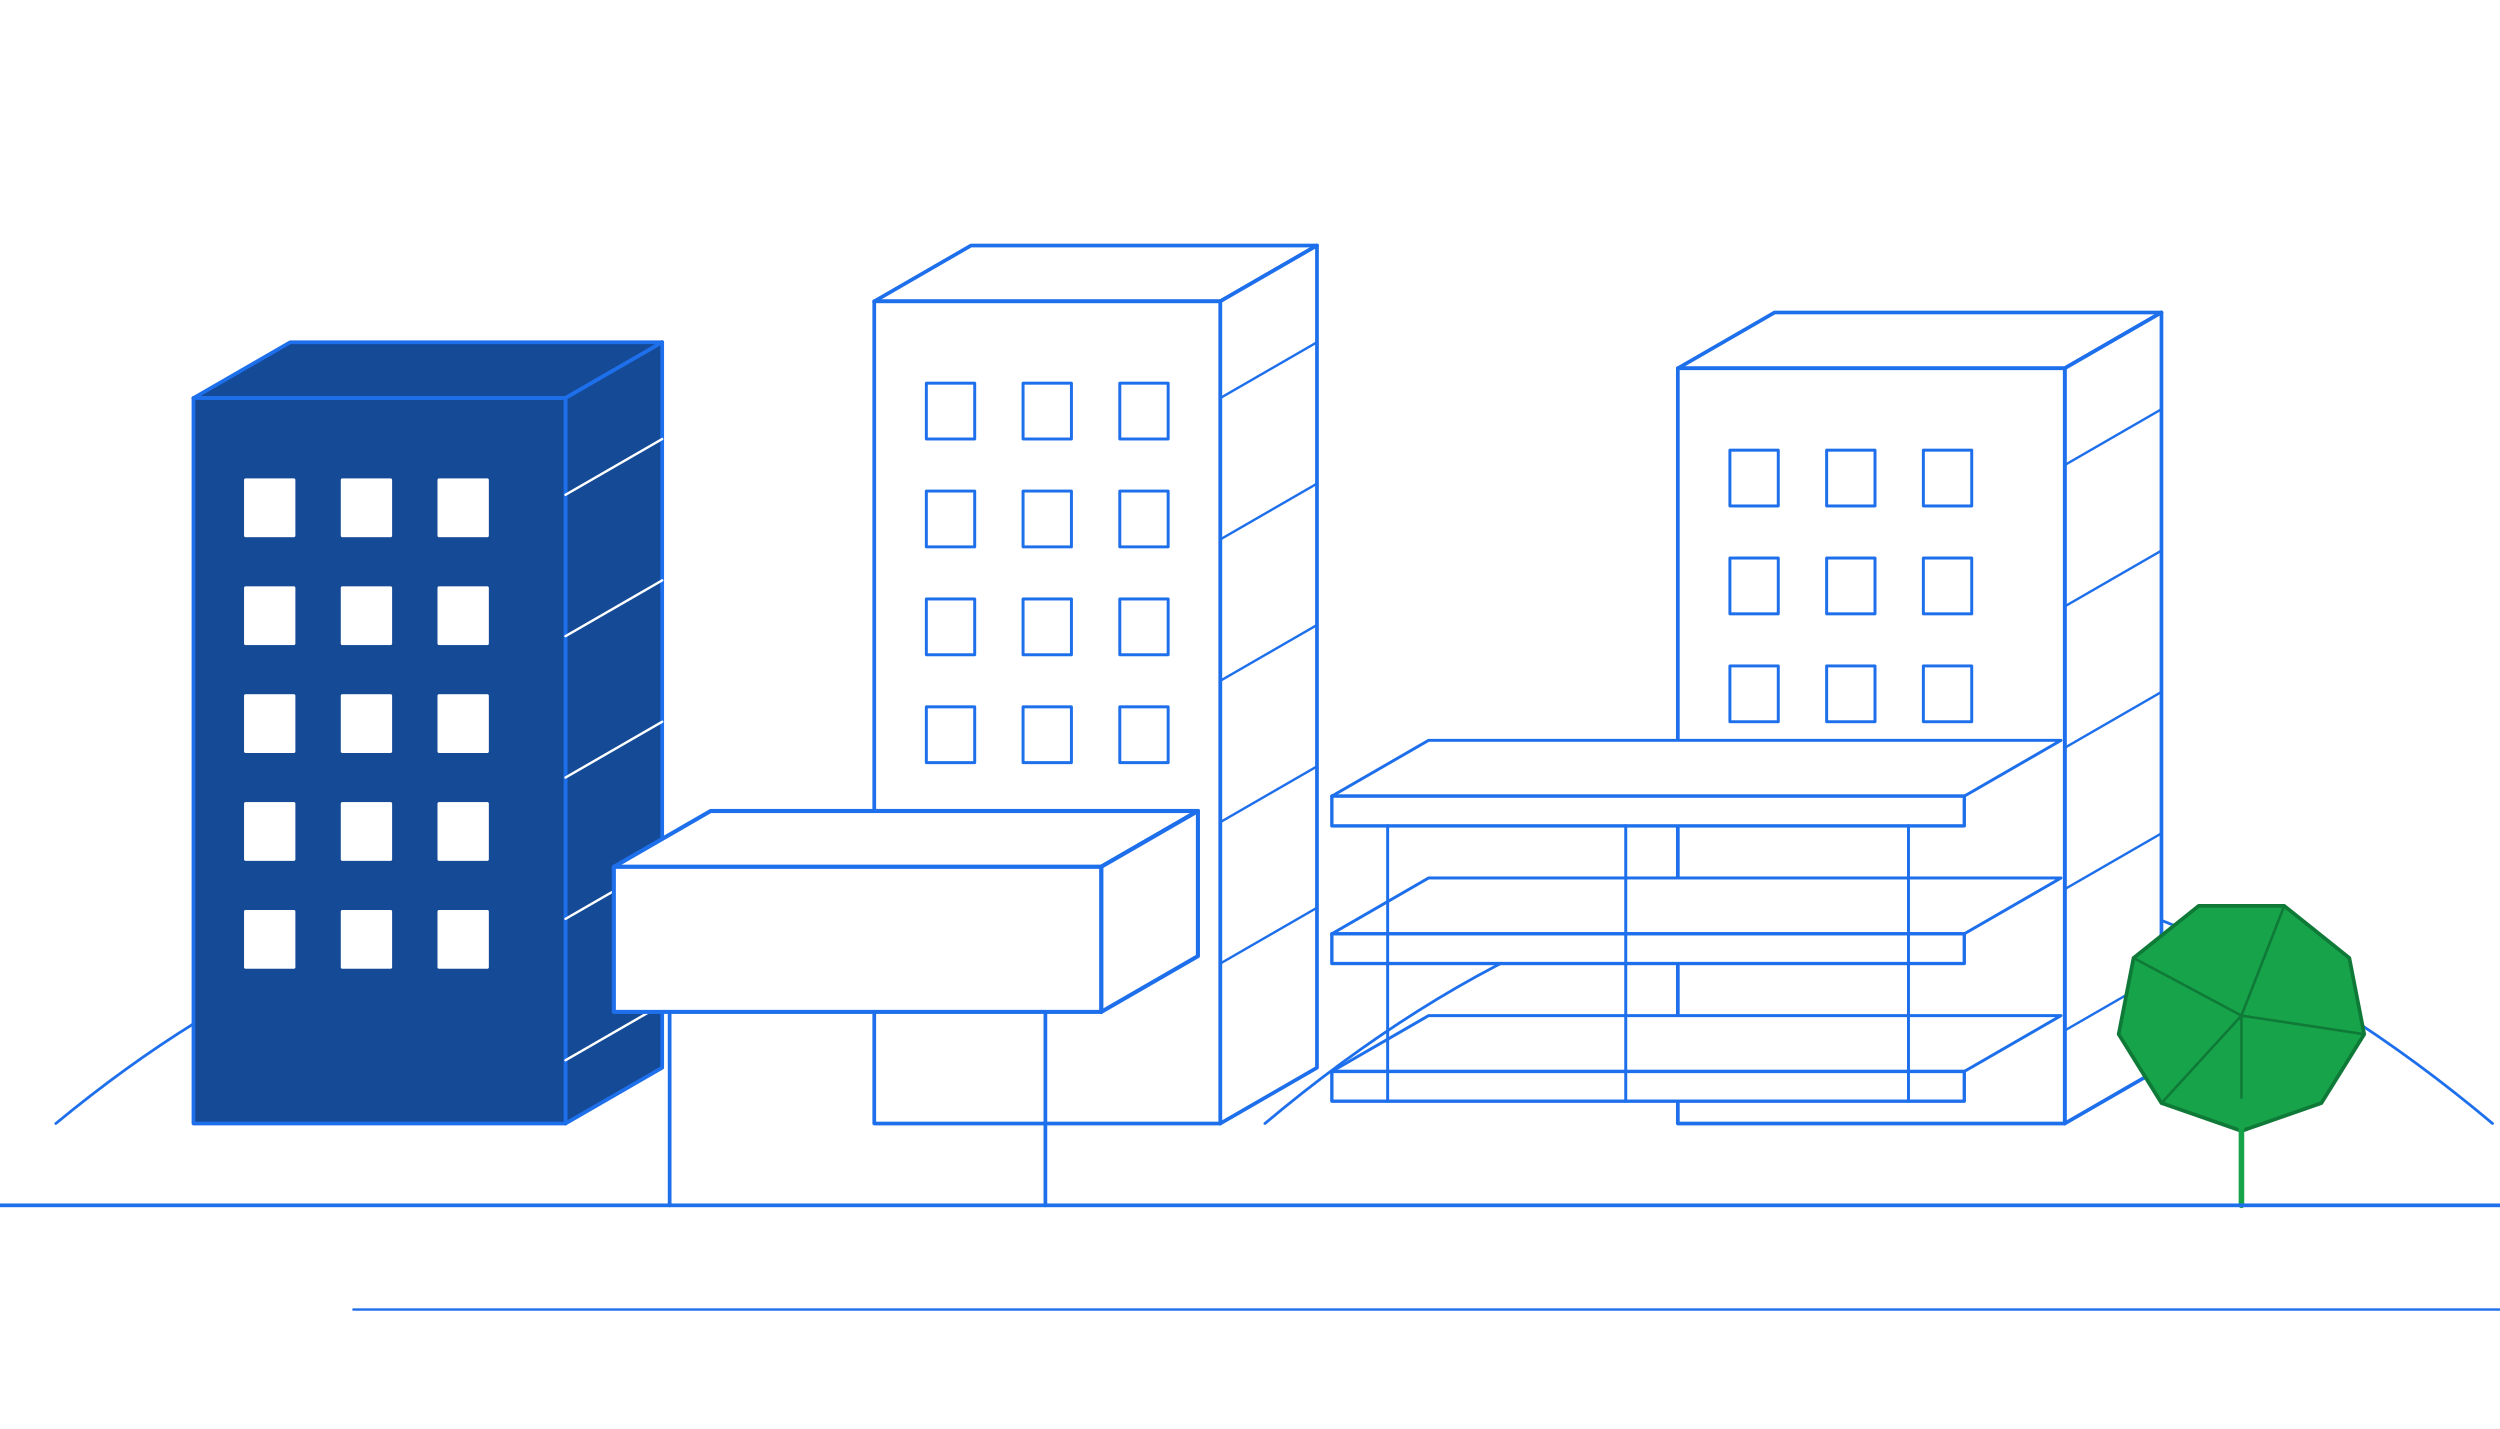
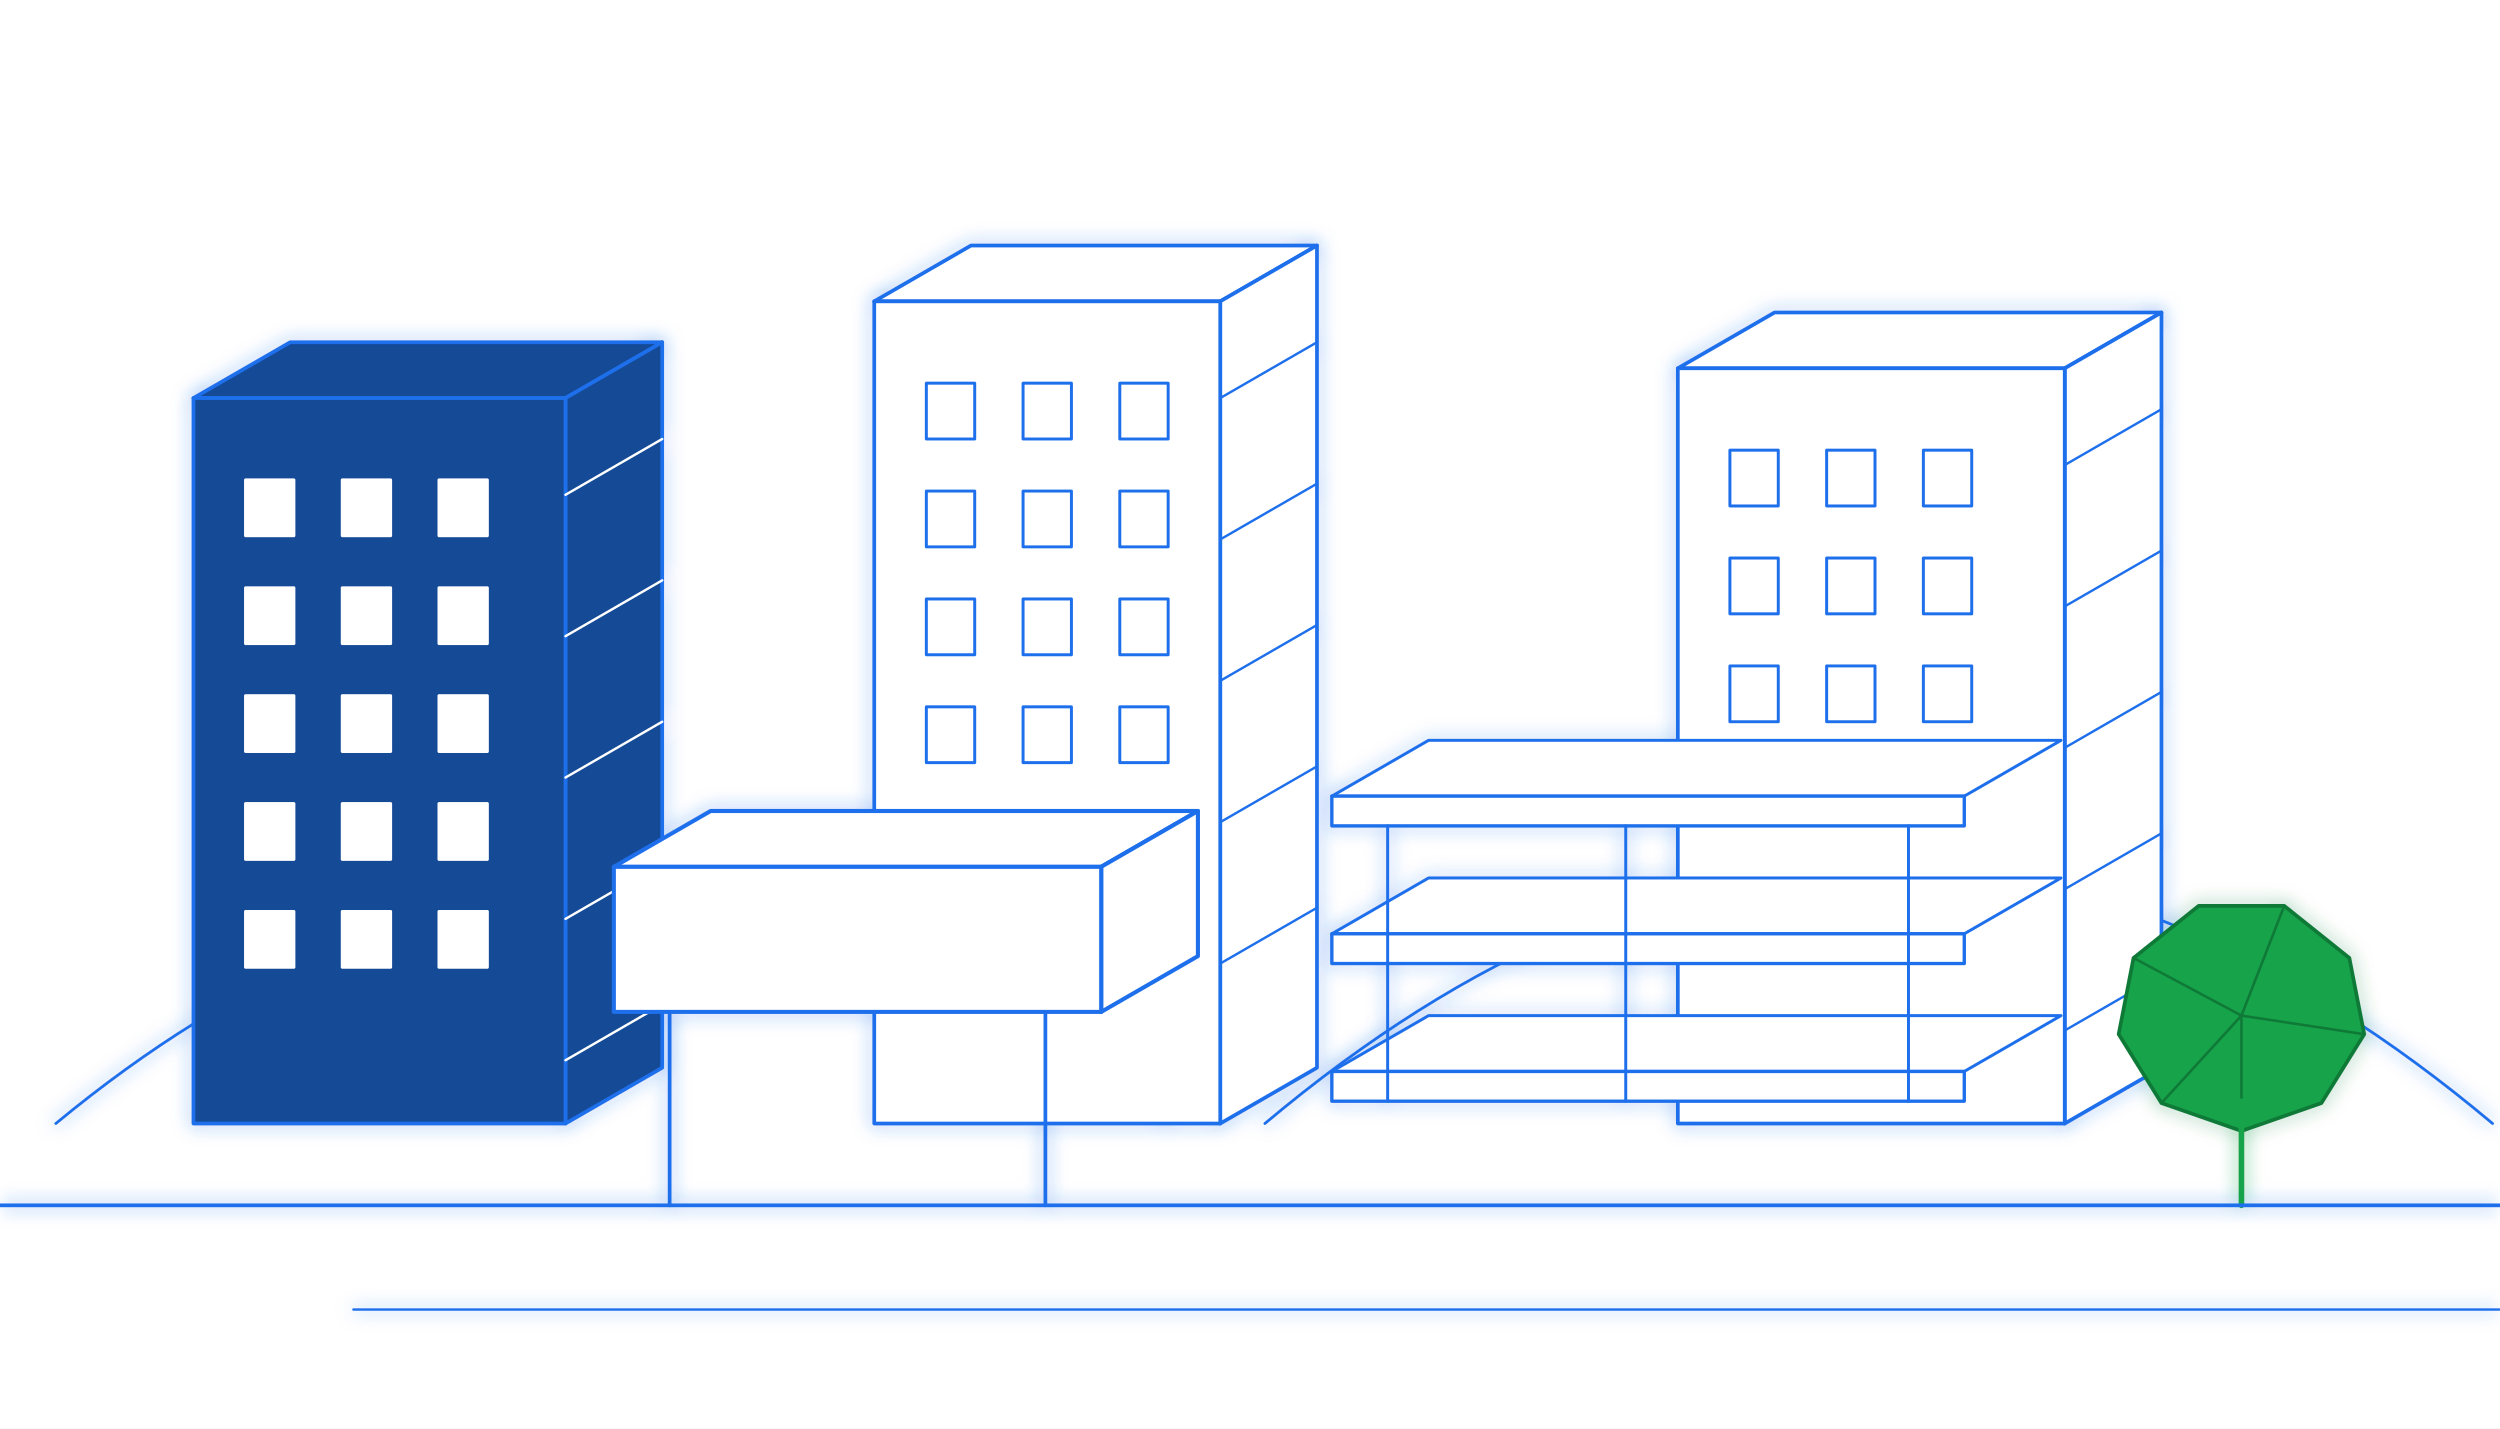
<svg xmlns="http://www.w3.org/2000/svg" viewBox="0 0 1344 768" width="1344" height="768" role="img">
+   <defs>
+     <filter id="halo" x="-4%" y="-4%" width="108%" height="108%">
+       <feGaussianBlur stdDeviation="5" />
+     </filter>
+   </defs>
  <rect width="1344" height="768" fill="#fff" />
+   <g stroke="#1E6FEB" fill="none" stroke-linejoin="round" stroke-linecap="round" filter="url(#halo)" opacity=".75">
+     <path d="M30,604 Q330,356.2 630,604" stroke-width="1.5" />
+     <path d="M680,604 Q1010,326.8 1340,604" stroke-width="1.5" />
+     <path d="M104,214 l52,-30 h200 l-52,30 Z" stroke-width="2.0" />
+     <path d="M304,214 l52,-30 v390 l-52,30 Z" stroke-width="2.0" />
+     <path d="M104,214 h200 v390 h-200 Z" stroke-width="2.0" />
+     <rect x="132" y="258" width="26" height="30" stroke-width="1.6" stroke="#fff" />
+     <rect x="132" y="316" width="26" height="30" stroke-width="1.6" stroke="#fff" />
+     <rect x="132" y="374" width="26" height="30" stroke-width="1.6" stroke="#fff" />
+     <rect x="132" y="432" width="26" height="30" stroke-width="1.6" stroke="#fff" />
+     <rect x="132" y="490" width="26" height="30" stroke-width="1.6" stroke="#fff" />
+     <rect x="184" y="258" width="26" height="30" stroke-width="1.6" stroke="#fff" />
+     <rect x="184" y="316" width="26" height="30" stroke-width="1.6" stroke="#fff" />
+     <rect x="184" y="374" width="26" height="30" stroke-width="1.6" stroke="#fff" />
+     <rect x="184" y="432" width="26" height="30" stroke-width="1.6" stroke="#fff" />
+     <rect x="184" y="490" width="26" height="30" stroke-width="1.6" stroke="#fff" />
+     <rect x="236" y="258" width="26" height="30" stroke-width="1.6" stroke="#fff" />
+     <rect x="236" y="316" width="26" height="30" stroke-width="1.6" stroke="#fff" />
+     <rect x="236" y="374" width="26" height="30" stroke-width="1.6" stroke="#fff" />
+     <rect x="236" y="432" width="26" height="30" stroke-width="1.6" stroke="#fff" />
+     <rect x="236" y="490" width="26" height="30" stroke-width="1.6" stroke="#fff" />
+     <line x1="304" y1="266" x2="356" y2="236" stroke-width="1.3" stroke="#fff" />
+     <line x1="304" y1="342" x2="356" y2="312" stroke-width="1.3" stroke="#fff" />
+     <line x1="304" y1="418" x2="356" y2="388" stroke-width="1.3" stroke="#fff" />
+     <line x1="304" y1="494" x2="356" y2="464" stroke-width="1.3" stroke="#fff" />
+     <line x1="304" y1="570" x2="356" y2="540" stroke-width="1.3" stroke="#fff" />
+     <path d="M470,162 l52,-30 h186 l-52,30 Z" stroke-width="2.0" />
+     <path d="M656,162 l52,-30 v442 l-52,30 Z" stroke-width="2.0" />
+     <path d="M470,162 h186 v442 h-186 Z" stroke-width="2.0" />
+     <rect x="498" y="206" width="26" height="30" stroke-width="1.6" />
+     <rect x="498" y="264" width="26" height="30" stroke-width="1.6" />
+     <rect x="498" y="322" width="26" height="30" stroke-width="1.6" />
+     <rect x="498" y="380" width="26" height="30" stroke-width="1.6" />
+     <rect x="550" y="206" width="26" height="30" stroke-width="1.6" />
+     <rect x="550" y="264" width="26" height="30" stroke-width="1.6" />
+     <rect x="550" y="322" width="26" height="30" stroke-width="1.6" />
+     <rect x="550" y="380" width="26" height="30" stroke-width="1.6" />
+     <rect x="602" y="206" width="26" height="30" stroke-width="1.6" />
+     <rect x="602" y="264" width="26" height="30" stroke-width="1.6" />
+     <rect x="602" y="322" width="26" height="30" stroke-width="1.6" />
+     <rect x="602" y="380" width="26" height="30" stroke-width="1.6" />
+     <line x1="656" y1="214" x2="708" y2="184" stroke-width="1.3" />
+     <line x1="656" y1="290" x2="708" y2="260" stroke-width="1.3" />
+     <line x1="656" y1="366" x2="708" y2="336" stroke-width="1.3" />
+     <line x1="656" y1="442" x2="708" y2="412" stroke-width="1.3" />
+     <line x1="656" y1="518" x2="708" y2="488" stroke-width="1.3" />
+     <path d="M902,198 l52,-30 h208 l-52,30 Z" stroke-width="2.0" />
+     <path d="M1110,198 l52,-30 v406 l-52,30 Z" stroke-width="2.0" />
+     <path d="M902,198 h208 v406 h-208 Z" stroke-width="2.0" />
+     <rect x="930" y="242" width="26" height="30" stroke-width="1.6" />
+     <rect x="930" y="300" width="26" height="30" stroke-width="1.6" />
+     <rect x="930" y="358" width="26" height="30" stroke-width="1.6" />
+     <rect x="982" y="242" width="26" height="30" stroke-width="1.6" />
+     <rect x="982" y="300" width="26" height="30" stroke-width="1.6" />
+     <rect x="982" y="358" width="26" height="30" stroke-width="1.6" />
+     <rect x="1034" y="242" width="26" height="30" stroke-width="1.6" />
+     <rect x="1034" y="300" width="26" height="30" stroke-width="1.6" />
+     <rect x="1034" y="358" width="26" height="30" stroke-width="1.6" />
+     <line x1="1110" y1="250" x2="1162" y2="220" stroke-width="1.3" />
+     <line x1="1110" y1="326" x2="1162" y2="296" stroke-width="1.3" />
+     <line x1="1110" y1="402" x2="1162" y2="372" stroke-width="1.3" />
+     <line x1="1110" y1="478" x2="1162" y2="448" stroke-width="1.3" />
+     <line x1="1110" y1="554" x2="1162" y2="524" stroke-width="1.3" />
+     <path d="M716,428 l52,-30 h340 l-52,30 Z" stroke-width="1.6" />
+     <path d="M716,428 h340 v16 h-340 Z" stroke-width="1.8" />
+     <path d="M716,502 l52,-30 h340 l-52,30 Z" stroke-width="1.6" />
+     <path d="M716,502 h340 v16 h-340 Z" stroke-width="1.8" />
+     <path d="M716,576 l52,-30 h340 l-52,30 Z" stroke-width="1.6" />
+     <path d="M716,576 h340 v16 h-340 Z" stroke-width="1.8" />
+     <line x1="746" y1="444" x2="746" y2="592" stroke-width="1.6" />
+     <line x1="874" y1="444" x2="874" y2="592" stroke-width="1.6" />
+     <line x1="1026" y1="444" x2="1026" y2="592" stroke-width="1.6" />
+     <path d="M330,466 l52,-30 h262 l-52,30 Z" stroke-width="2.2" />
+     <path d="M592,466 l52,-30 v78 l-52,30 Z" stroke-width="2.2" />
+     <path d="M330,466 h262 v78 h-262 Z" stroke-width="2.2" />
+     <line x1="360" y1="544" x2="360" y2="648" stroke-width="2.0" />
+     <line x1="562" y1="544" x2="562" y2="648" stroke-width="2.0" />
+     <path d="M1205,608 L1248,593 L1271,556 L1263,515 L1228,487 L1182,487 L1147,515 L1139,556 L1162,593 Z" stroke-width="2.0" stroke="#0F7A37" />
+     <line x1="1205" y1="546" x2="1205" y2="608" stroke-width="1.4" stroke="#0F7A37" />
+     <line x1="1205" y1="546" x2="1271" y2="556" stroke-width="1.4" stroke="#0F7A37" />
+     <line x1="1205" y1="546" x2="1228" y2="487" stroke-width="1.4" stroke="#0F7A37" />
+     <line x1="1205" y1="546" x2="1147" y2="515" stroke-width="1.4" stroke="#0F7A37" />
+     <line x1="1205" y1="546" x2="1162" y2="593" stroke-width="1.4" stroke="#0F7A37" />
+     <line x1="1205" y1="592" x2="1205" y2="648" stroke-width="3.0" stroke="#16A34A" />
+     <line x1="0" y1="648" x2="1344" y2="648" stroke-width="2.0" />
+     <line x1="190" y1="704" x2="1344" y2="704" stroke-width="1.3" />
+   </g>
  <g stroke="#1E6FEB" fill="none" stroke-linejoin="round" stroke-linecap="round">
    <path d="M30,604 Q330,356.2 630,604" fill="none" stroke-width="1.5" />
    <path d="M680,604 Q1010,326.8 1340,604" fill="none" stroke-width="1.5" />
    <path d="M104,214 l52,-30 h200 l-52,30 Z" fill="#144A96" stroke-width="2.0" />
    <path d="M304,214 l52,-30 v390 l-52,30 Z" fill="#144A96" stroke-width="2.0" />
    <path d="M104,214 h200 v390 h-200 Z" fill="#144A96" stroke-width="2.0" />
    <rect x="132" y="258" width="26" height="30" fill="#fff" stroke-width="1.6" stroke="#fff" />
    <rect x="132" y="316" width="26" height="30" fill="#fff" stroke-width="1.6" stroke="#fff" />
    <rect x="132" y="374" width="26" height="30" fill="#fff" stroke-width="1.6" stroke="#fff" />
    <rect x="132" y="432" width="26" height="30" fill="#fff" stroke-width="1.6" stroke="#fff" />
    <rect x="132" y="490" width="26" height="30" fill="#fff" stroke-width="1.6" stroke="#fff" />
    <rect x="184" y="258" width="26" height="30" fill="#fff" stroke-width="1.6" stroke="#fff" />
    <rect x="184" y="316" width="26" height="30" fill="#fff" stroke-width="1.6" stroke="#fff" />
    <rect x="184" y="374" width="26" height="30" fill="#fff" stroke-width="1.6" stroke="#fff" />
    <rect x="184" y="432" width="26" height="30" fill="#fff" stroke-width="1.6" stroke="#fff" />
    <rect x="184" y="490" width="26" height="30" fill="#fff" stroke-width="1.6" stroke="#fff" />
    <rect x="236" y="258" width="26" height="30" fill="#fff" stroke-width="1.6" stroke="#fff" />
    <rect x="236" y="316" width="26" height="30" fill="#fff" stroke-width="1.6" stroke="#fff" />
    <rect x="236" y="374" width="26" height="30" fill="#fff" stroke-width="1.6" stroke="#fff" />
    <rect x="236" y="432" width="26" height="30" fill="#fff" stroke-width="1.6" stroke="#fff" />
    <rect x="236" y="490" width="26" height="30" fill="#fff" stroke-width="1.6" stroke="#fff" />
    <line x1="304" y1="266" x2="356" y2="236" stroke-width="1.3" stroke="#fff" />
    <line x1="304" y1="342" x2="356" y2="312" stroke-width="1.3" stroke="#fff" />
    <line x1="304" y1="418" x2="356" y2="388" stroke-width="1.3" stroke="#fff" />
    <line x1="304" y1="494" x2="356" y2="464" stroke-width="1.3" stroke="#fff" />
    <line x1="304" y1="570" x2="356" y2="540" stroke-width="1.3" stroke="#fff" />
    <path d="M470,162 l52,-30 h186 l-52,30 Z" fill="#fff" stroke-width="2.0" />
    <path d="M656,162 l52,-30 v442 l-52,30 Z" fill="#fff" stroke-width="2.0" />
    <path d="M470,162 h186 v442 h-186 Z" fill="#fff" stroke-width="2.0" />
    <rect x="498" y="206" width="26" height="30" fill="none" stroke-width="1.6" />
    <rect x="498" y="264" width="26" height="30" fill="none" stroke-width="1.6" />
    <rect x="498" y="322" width="26" height="30" fill="none" stroke-width="1.6" />
    <rect x="498" y="380" width="26" height="30" fill="none" stroke-width="1.6" />
    <rect x="550" y="206" width="26" height="30" fill="none" stroke-width="1.6" />
    <rect x="550" y="264" width="26" height="30" fill="none" stroke-width="1.6" />
    <rect x="550" y="322" width="26" height="30" fill="none" stroke-width="1.6" />
    <rect x="550" y="380" width="26" height="30" fill="none" stroke-width="1.6" />
    <rect x="602" y="206" width="26" height="30" fill="none" stroke-width="1.6" />
    <rect x="602" y="264" width="26" height="30" fill="none" stroke-width="1.6" />
    <rect x="602" y="322" width="26" height="30" fill="none" stroke-width="1.6" />
    <rect x="602" y="380" width="26" height="30" fill="none" stroke-width="1.6" />
    <line x1="656" y1="214" x2="708" y2="184" stroke-width="1.3" />
    <line x1="656" y1="290" x2="708" y2="260" stroke-width="1.3" />
    <line x1="656" y1="366" x2="708" y2="336" stroke-width="1.3" />
    <line x1="656" y1="442" x2="708" y2="412" stroke-width="1.3" />
    <line x1="656" y1="518" x2="708" y2="488" stroke-width="1.3" />
    <path d="M902,198 l52,-30 h208 l-52,30 Z" fill="#fff" stroke-width="2.0" />
    <path d="M1110,198 l52,-30 v406 l-52,30 Z" fill="#fff" stroke-width="2.0" />
    <path d="M902,198 h208 v406 h-208 Z" fill="#fff" stroke-width="2.0" />
    <rect x="930" y="242" width="26" height="30" fill="none" stroke-width="1.6" />
    <rect x="930" y="300" width="26" height="30" fill="none" stroke-width="1.6" />
    <rect x="930" y="358" width="26" height="30" fill="none" stroke-width="1.6" />
    <rect x="982" y="242" width="26" height="30" fill="none" stroke-width="1.6" />
    <rect x="982" y="300" width="26" height="30" fill="none" stroke-width="1.6" />
    <rect x="982" y="358" width="26" height="30" fill="none" stroke-width="1.6" />
    <rect x="1034" y="242" width="26" height="30" fill="none" stroke-width="1.6" />
    <rect x="1034" y="300" width="26" height="30" fill="none" stroke-width="1.6" />
    <rect x="1034" y="358" width="26" height="30" fill="none" stroke-width="1.6" />
    <line x1="1110" y1="250" x2="1162" y2="220" stroke-width="1.3" />
    <line x1="1110" y1="326" x2="1162" y2="296" stroke-width="1.3" />
    <line x1="1110" y1="402" x2="1162" y2="372" stroke-width="1.3" />
    <line x1="1110" y1="478" x2="1162" y2="448" stroke-width="1.3" />
    <line x1="1110" y1="554" x2="1162" y2="524" stroke-width="1.3" />
    <path d="M716,428 l52,-30 h340 l-52,30 Z" fill="#fff" stroke-width="1.6" />
    <path d="M716,428 h340 v16 h-340 Z" fill="#fff" stroke-width="1.8" />
    <path d="M716,502 l52,-30 h340 l-52,30 Z" fill="#fff" stroke-width="1.6" />
    <path d="M716,502 h340 v16 h-340 Z" fill="#fff" stroke-width="1.8" />
    <path d="M716,576 l52,-30 h340 l-52,30 Z" fill="#fff" stroke-width="1.6" />
    <path d="M716,576 h340 v16 h-340 Z" fill="#fff" stroke-width="1.8" />
    <line x1="746" y1="444" x2="746" y2="592" stroke-width="1.6" />
    <line x1="874" y1="444" x2="874" y2="592" stroke-width="1.6" />
    <line x1="1026" y1="444" x2="1026" y2="592" stroke-width="1.6" />
    <path d="M330,466 l52,-30 h262 l-52,30 Z" fill="#fff" stroke-width="2.2" />
    <path d="M592,466 l52,-30 v78 l-52,30 Z" fill="#fff" stroke-width="2.2" />
    <path d="M330,466 h262 v78 h-262 Z" fill="#fff" stroke-width="2.2" />
    <line x1="360" y1="544" x2="360" y2="648" stroke-width="2.0" />
    <line x1="562" y1="544" x2="562" y2="648" stroke-width="2.0" />
    <path d="M1205,608 L1248,593 L1271,556 L1263,515 L1228,487 L1182,487 L1147,515 L1139,556 L1162,593 Z" fill="#16A34A" stroke-width="2.0" stroke="#0F7A37" />
    <line x1="1205" y1="546" x2="1205" y2="608" stroke-width="1.4" stroke="#0F7A37" />
    <line x1="1205" y1="546" x2="1271" y2="556" stroke-width="1.4" stroke="#0F7A37" />
    <line x1="1205" y1="546" x2="1228" y2="487" stroke-width="1.4" stroke="#0F7A37" />
    <line x1="1205" y1="546" x2="1147" y2="515" stroke-width="1.4" stroke="#0F7A37" />
    <line x1="1205" y1="546" x2="1162" y2="593" stroke-width="1.4" stroke="#0F7A37" />
    <line x1="1205" y1="592" x2="1205" y2="648" stroke-width="3.0" stroke="#16A34A" />
    <line x1="0" y1="648" x2="1344" y2="648" stroke-width="2.0" />
    <line x1="190" y1="704" x2="1344" y2="704" stroke-width="1.3" />
  </g>
</svg>
